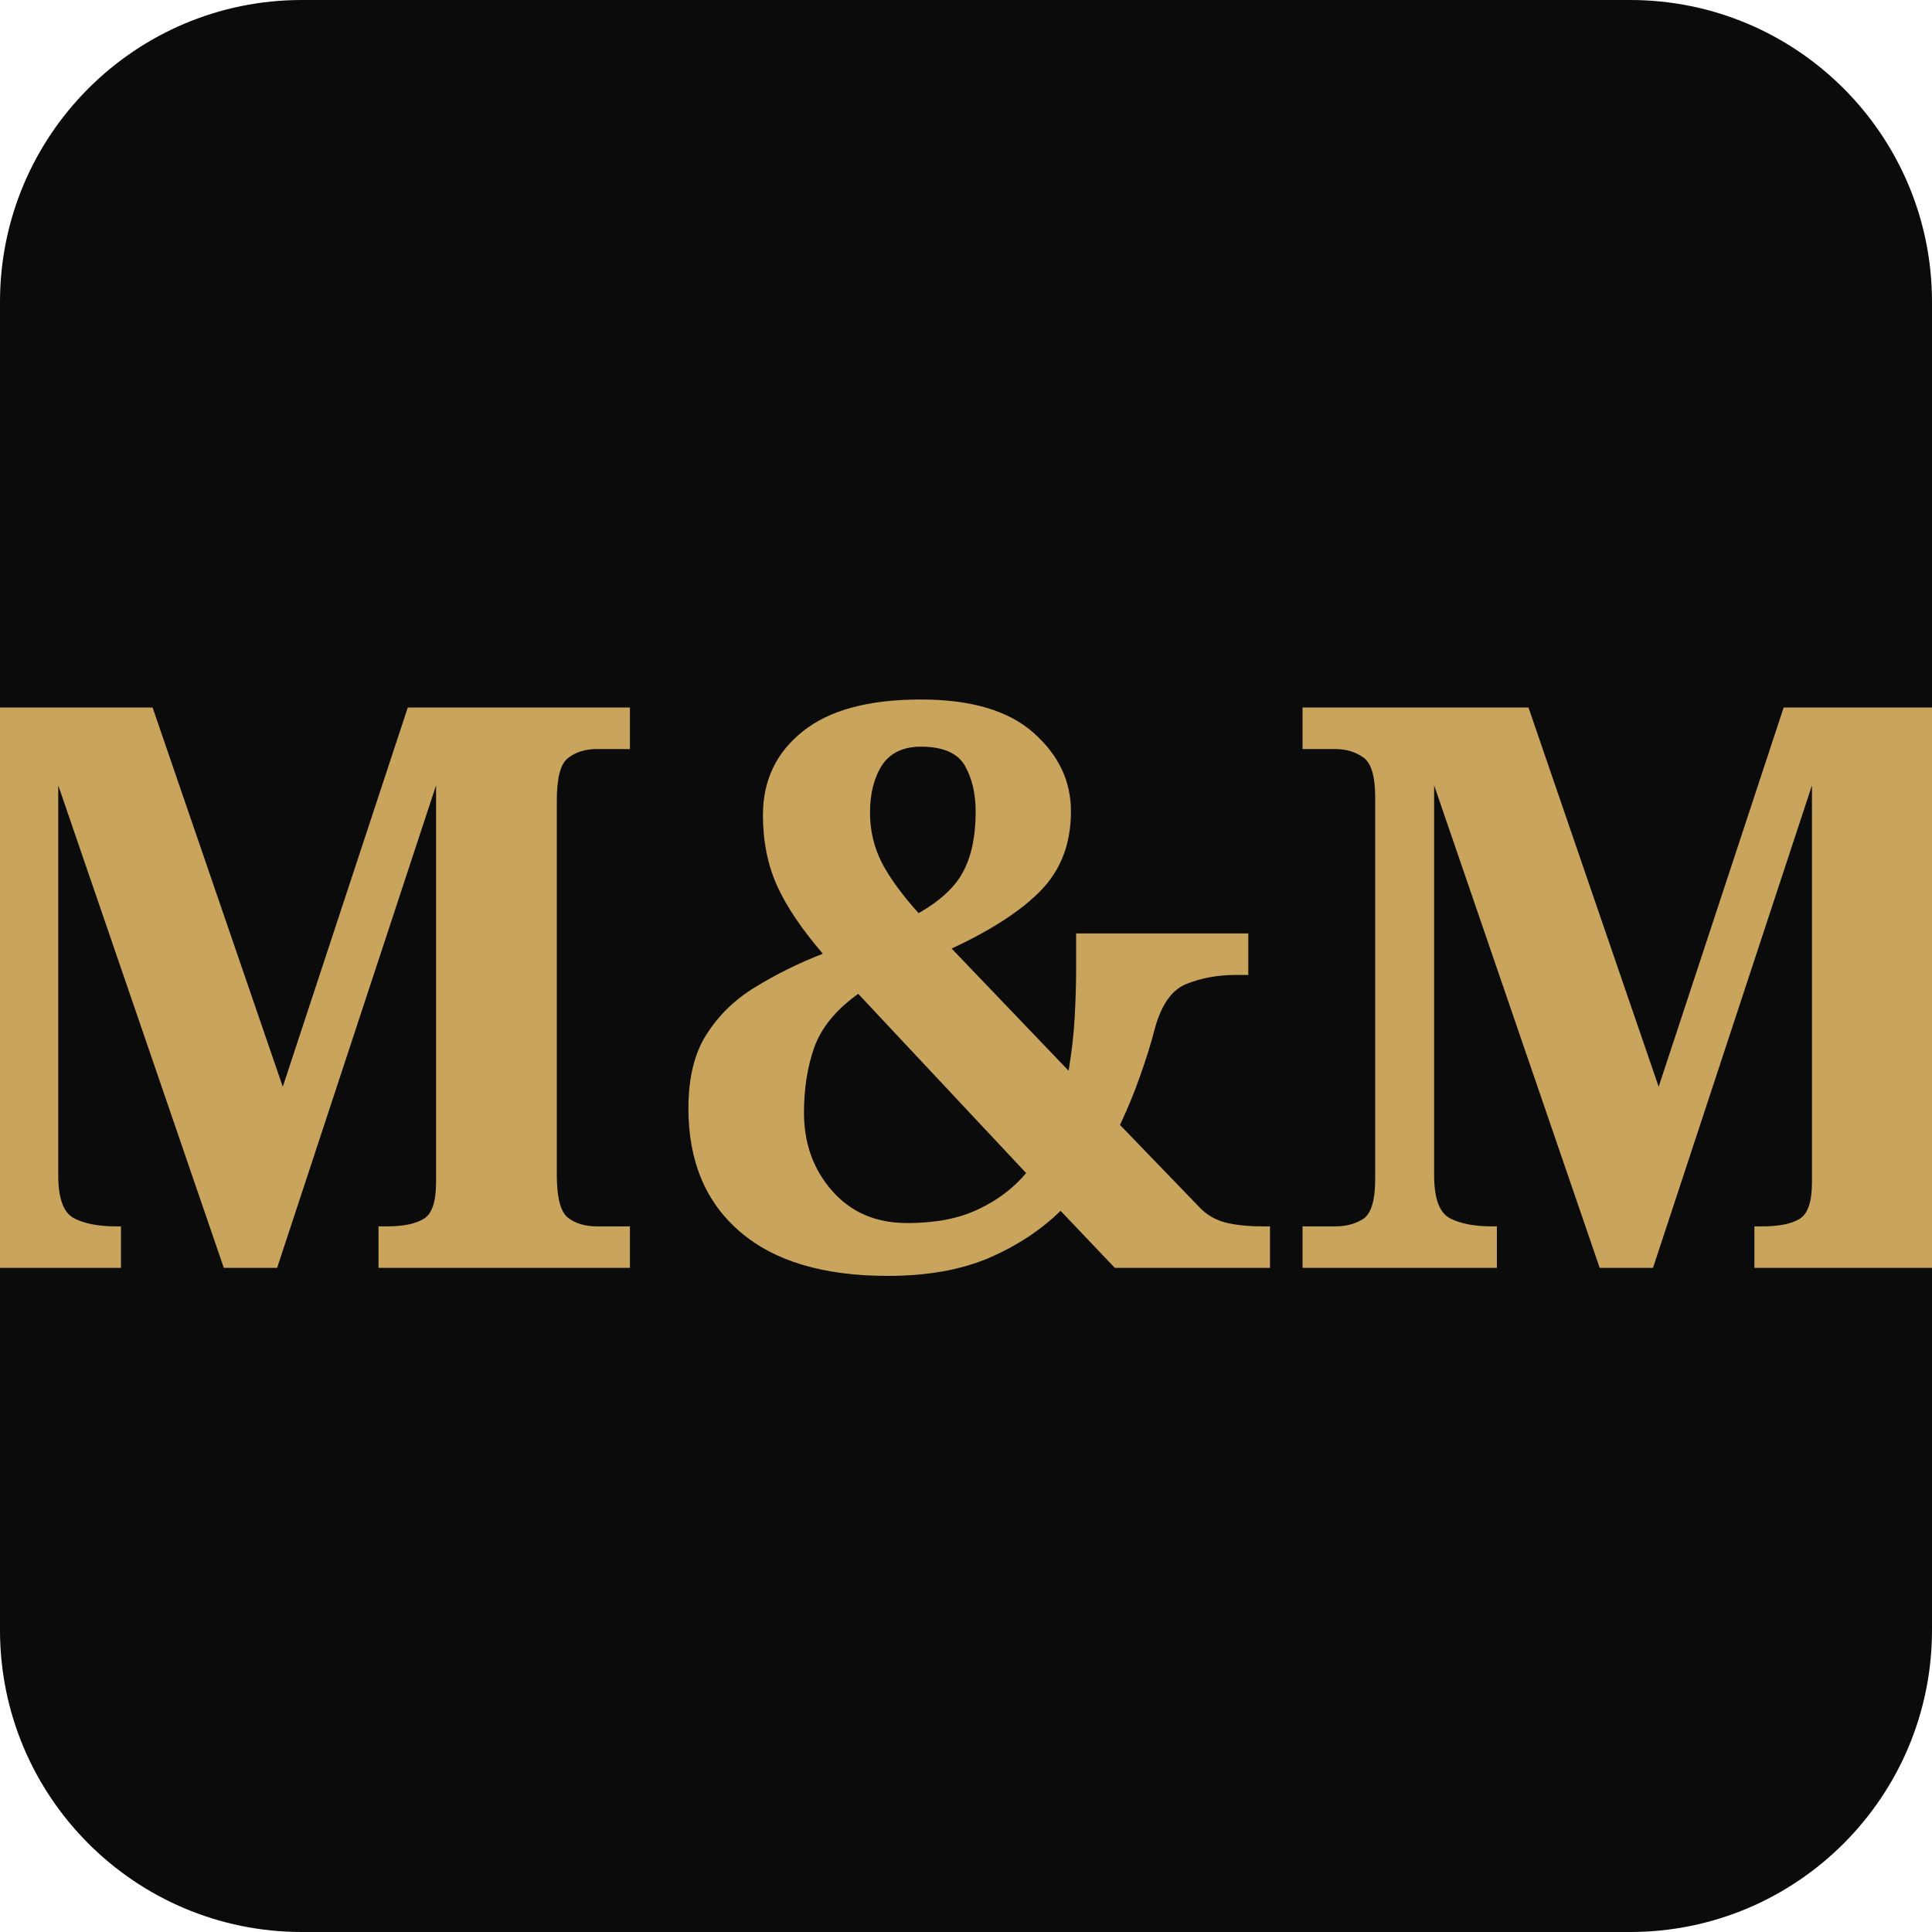
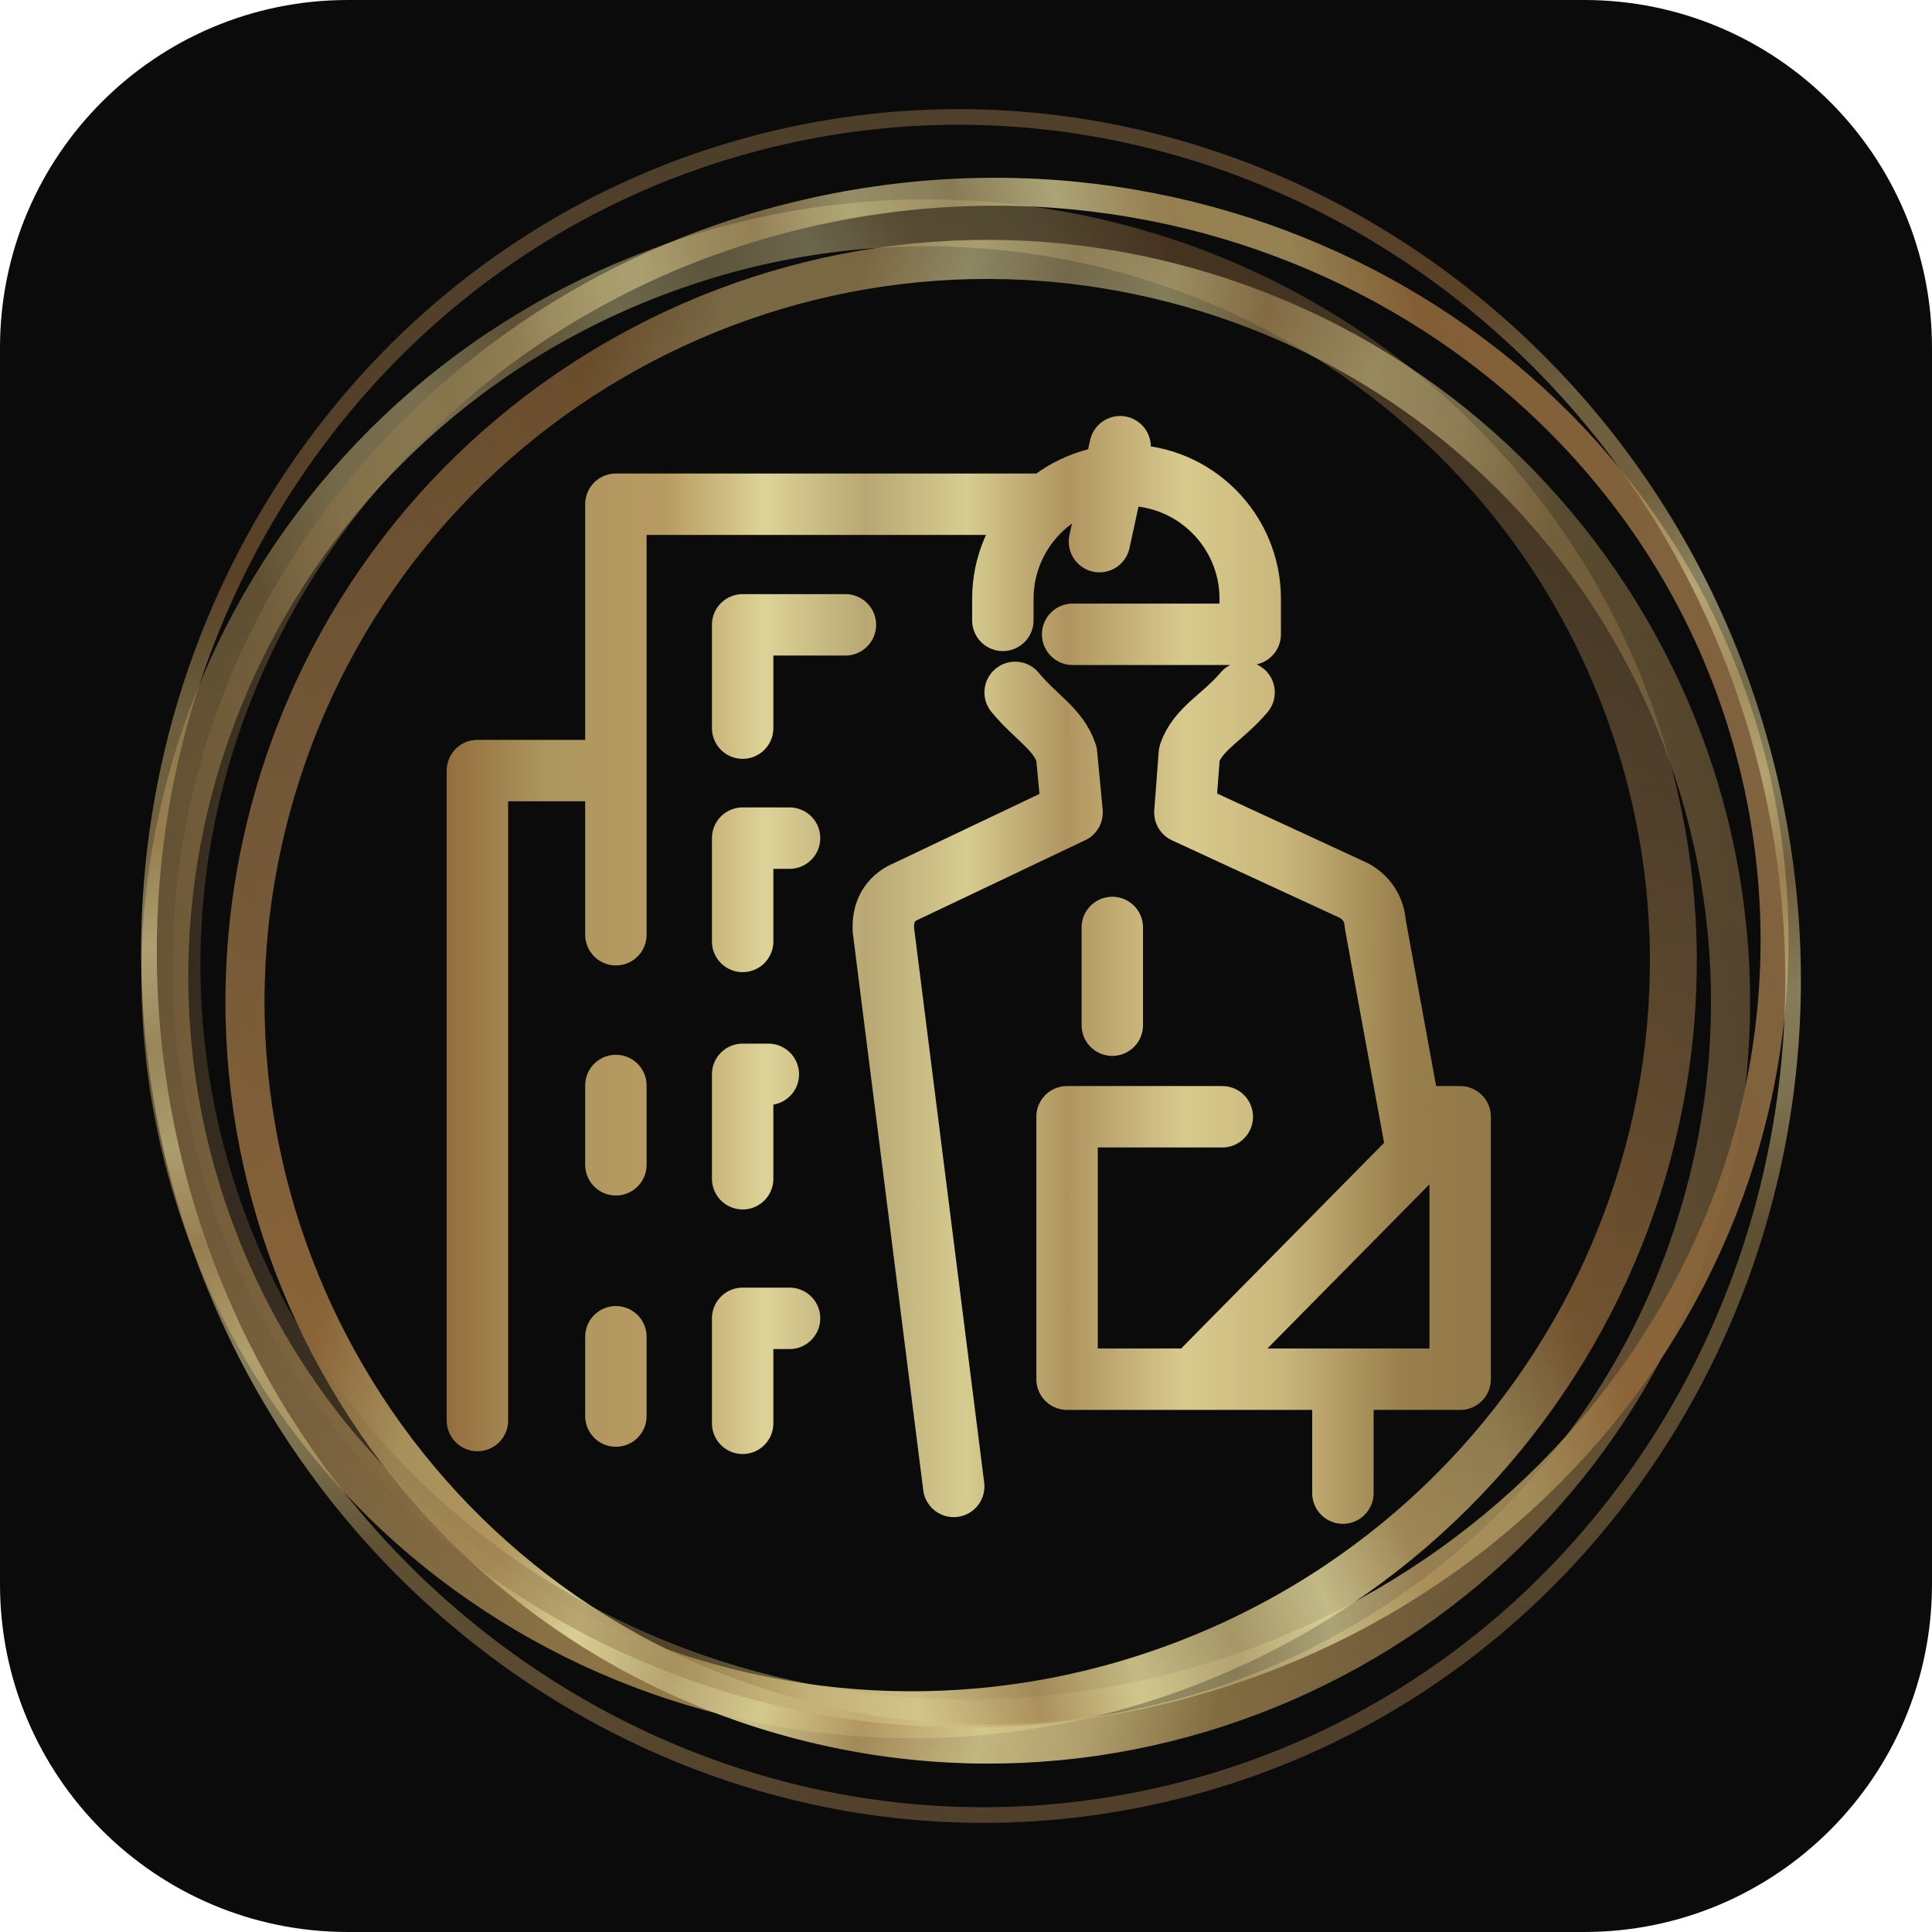
- <svg xmlns="http://www.w3.org/2000/svg" viewBox="0 0 64 64">
-   <rect width="64" height="64" rx="10" fill="#0b0b0c" />
-   <text x="32" y="42" text-anchor="middle" font-family="Georgia,serif" font-size="26" font-weight="700" fill="#c9a45c">M&amp;M</text>
+ <svg xmlns="http://www.w3.org/2000/svg" viewBox="172 6 346 346" role="img" aria-label="M&amp;M">
+   <defs>
+     <linearGradient id="ge" gradientUnits="userSpaceOnUse" x1="195" y1="0" x2="495" y2="0">
+       <stop offset="0" stop-color="#7c6240" />
+       <stop offset="0.18" stop-color="#906739" />
+       <stop offset="0.25" stop-color="#ad965f" />
+       <stop offset="0.32" stop-color="#b89b61" />
+       <stop offset="0.38" stop-color="#ddd398" />
+       <stop offset="0.44" stop-color="#b8a773" />
+       <stop offset="0.5" stop-color="#d6cc90" />
+       <stop offset="0.56" stop-color="#b0945f" />
+       <stop offset="0.63" stop-color="#d8ca8d" />
+       <stop offset="0.69" stop-color="#c9b67b" />
+       <stop offset="0.76" stop-color="#997f4c" />
+       <stop offset="1" stop-color="#7f6440" />
+     </linearGradient>
+     <linearGradient id="m0g" gradientUnits="userSpaceOnUse" x1="430" y1="40" x2="270" y2="320">
+       <stop offset="0" stop-color="#fff" />
+       <stop offset="1" stop-color="#fff" stop-opacity="0.4" />
+     </linearGradient>
+     <mask id="m0" maskUnits="userSpaceOnUse" x="180" y="15" width="330" height="330">
+       <rect x="180" y="15" width="330" height="330" fill="url(#m0g)" />
+     </mask>
+     <linearGradient id="m1g" gradientUnits="userSpaceOnUse" x1="260" y1="320" x2="430" y2="40">
+       <stop offset="0" stop-color="#fff" />
+       <stop offset="1" stop-color="#fff" stop-opacity="0.5" />
+     </linearGradient>
+     <mask id="m1" maskUnits="userSpaceOnUse" x="180" y="15" width="330" height="330">
+       <rect x="180" y="15" width="330" height="330" fill="url(#m1g)" />
+     </mask>
+     <linearGradient id="m3g" gradientUnits="userSpaceOnUse" x1="205" y1="0" x2="490" y2="0">
+       <stop offset="0" stop-color="#fff" />
+       <stop offset="1" stop-color="#fff" stop-opacity="0.35" />
+     </linearGradient>
+     <mask id="m3" maskUnits="userSpaceOnUse" x="180" y="15" width="330" height="330">
+       <rect x="180" y="15" width="330" height="330" fill="url(#m3g)" />
+     </mask>
+   </defs>
+   <rect x="172" y="6" width="346" height="346" rx="62.3" fill="#0b0b0c" />
+   <g fill="none" stroke="url(#ge)">
+     <g>
+       <ellipse cx="336.6" cy="179.5" rx="135.3" ry="133.3" transform="rotate(159.1 336.6 179.5)" stroke-width="8.4" mask="url(#m0)" />
+       <ellipse cx="348.9" cy="185.4" rx="133" ry="132.9" transform="rotate(16 348.9 185.4)" stroke-width="7" mask="url(#m1)" />
+       <ellipse cx="347.6" cy="176.6" rx="142.4" ry="136" transform="rotate(169.1 347.6 176.6)" stroke-width="5" mask="url(#m3)" />
+       <ellipse cx="345.9" cy="179" rx="152.3" ry="146.9" transform="rotate(76.8 345.9 179)" stroke-width="2.8" stroke-opacity="0.6" />
+     </g>
+     <path stroke-width="11" stroke-linecap="round" stroke-linejoin="round" d="M257.5,260.4 V144 H282.3 M282.3,173.4 V96.3 H357 M282.3,200.4 V214.6 M282.3,245.4 V259.6 M305,136.4 V117.9 H323.4 M305,174.6 V156.1 H313.4 M305,217.1 V198.4 H309.6 M305,260.9 V242.1 H313.4 M351.6,117.1 V113.25 A22.15,22.15 0 0 1 395.9,113.25 V119.6 H364.1 M372.6,86 L368.9,103 M353.8,130 C357.5,134.5 361.5,136.5 363,141 L364,151.5 L333.5,166 Q330,168 330.2,172.5 L342.8,272.2 M394.8,130 C391,134.5 386.5,136.5 385,141 L384.2,151.5 L414.5,165.5 Q418,167.5 418.3,171.5 L425.8,212.5 L387.8,251 M371.2,172.1 V189.6 M390.9,206 H363.1 V253 H433.5 V206 H428 M412.5,253 V273.4" />
+   </g>
</svg>
